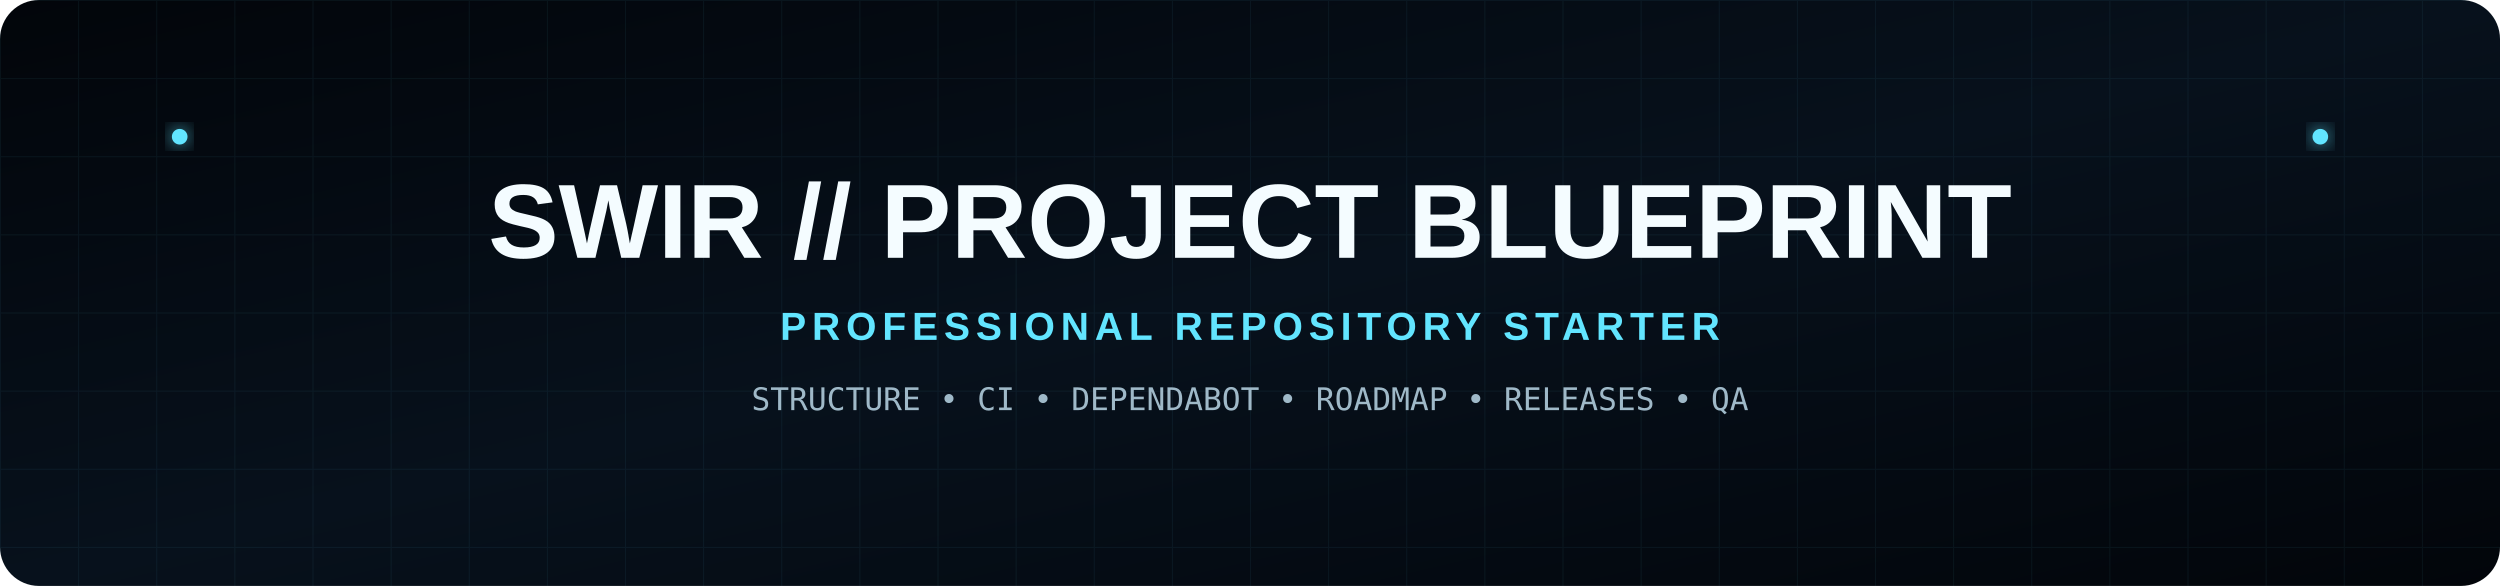
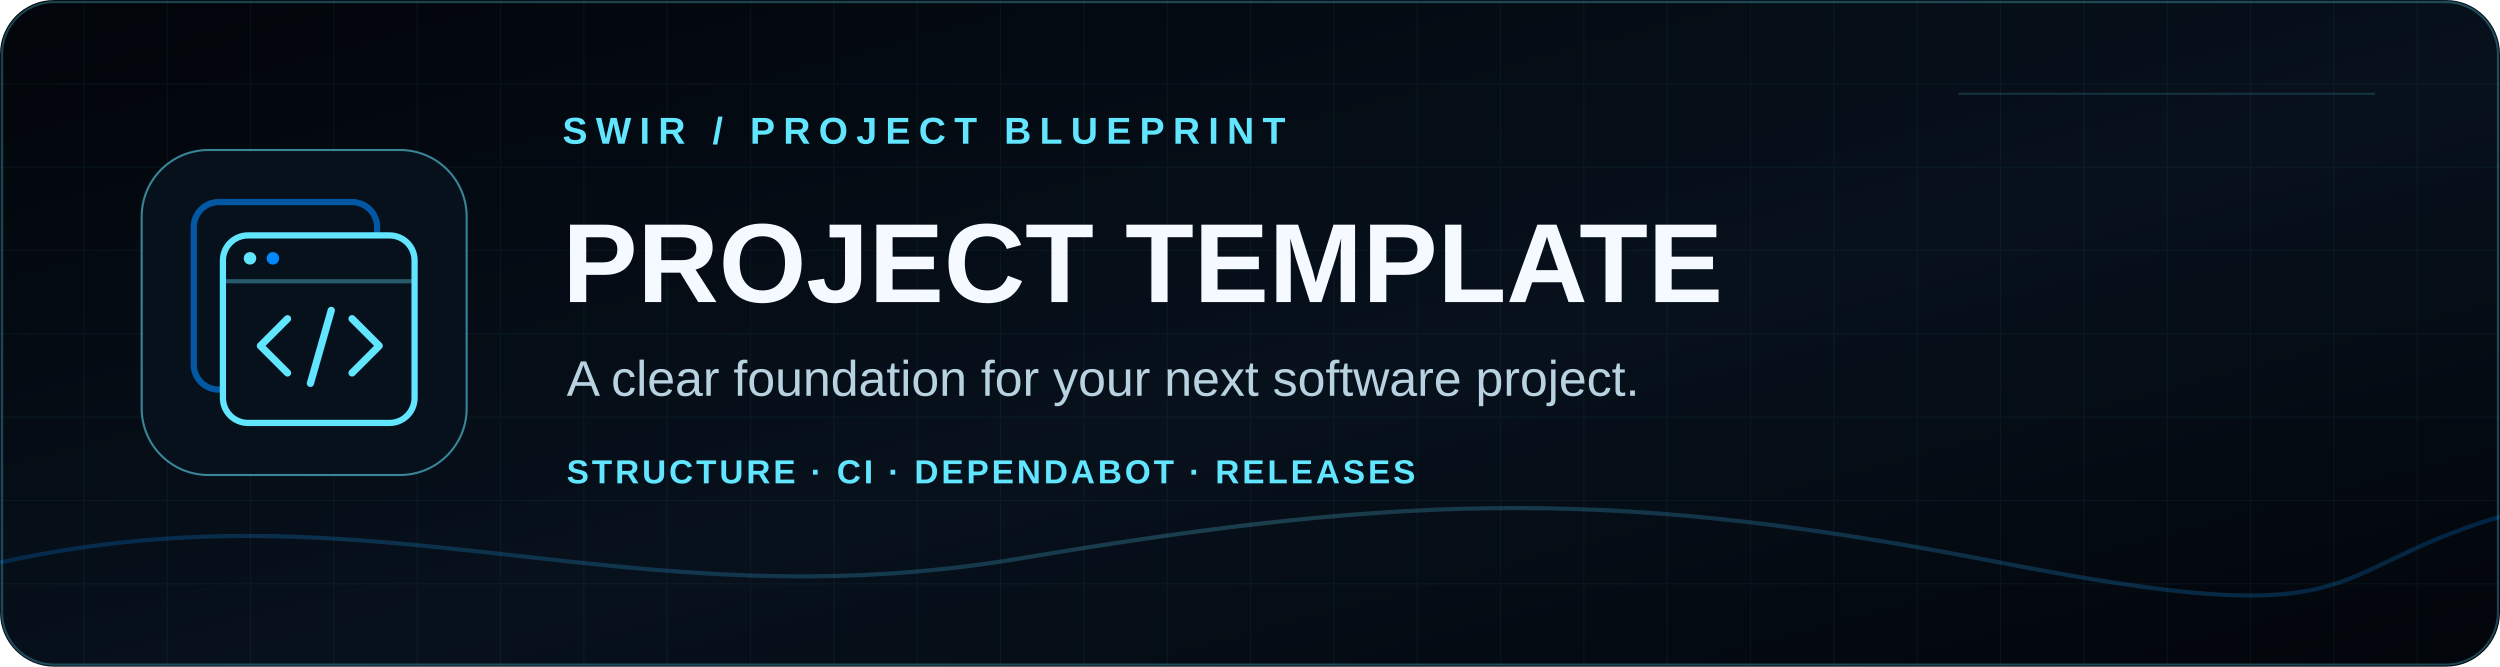
- <svg xmlns="http://www.w3.org/2000/svg" width="1280" height="300" viewBox="0 0 1280 300" role="img" aria-label="SWIR Project Blueprint">
+ <svg xmlns="http://www.w3.org/2000/svg" width="1200" height="320" viewBox="0 0 1200 320" role="img" aria-labelledby="title desc">
  <defs>
    <linearGradient id="bg" x1="0" y1="0" x2="1" y2="1">
-       <stop offset="0%" stop-color="#02050A" />
-       <stop offset="50%" stop-color="#07111C" />
-       <stop offset="100%" stop-color="#02050A" />
+       <stop offset="0" stop-color="#02050A" />
+       <stop offset="0.56" stop-color="#07111C" />
+       <stop offset="1" stop-color="#02050A" />
    </linearGradient>
-     <linearGradient id="line" x1="0" y1="0" x2="1" y2="0">
-       <stop offset="0%" stop-color="#1690FF" stop-opacity="0" />
-       <stop offset="50%" stop-color="#62E5FF" />
-       <stop offset="100%" stop-color="#1690FF" stop-opacity="0" />
+     <linearGradient id="cyan" x1="0" y1="0" x2="1" y2="0">
+       <stop offset="0" stop-color="#0088FF" />
+       <stop offset="0.5" stop-color="#62E5FF" />
+       <stop offset="1" stop-color="#0088FF" />
    </linearGradient>
-     <filter id="glow" x="-40%" y="-40%" width="180%" height="180%">
-       <feGaussianBlur stdDeviation="5" result="b" />
-       <feMerge>
-         <feMergeNode in="b" />
-         <feMergeNode in="SourceGraphic" />
-       </feMerge>
-     </filter>
    <pattern id="grid" width="40" height="40" patternUnits="userSpaceOnUse">
-       <path d="M40 0H0V40" fill="none" stroke="#62E5FF" stroke-opacity="0.055" />
+       <path d="M40 0H0V40" fill="none" stroke="#62E5FF" stroke-opacity="0.05" />
    </pattern>
  </defs>
-   <rect width="1280" height="300" rx="20" fill="url(#bg)" />
-   <rect width="1280" height="300" rx="20" fill="url(#grid)" />
-   <path d="M90 70 H1190" stroke="url(#line)" stroke-width="2" filter="url(#glow)" />
-   <path d="M90 232 H1190" stroke="url(#line)" stroke-width="1.5" opacity="0.55" />
-   <text x="640" y="132" text-anchor="middle" font-family="Segoe UI,Arial,sans-serif" font-size="54" font-weight="800" fill="#F4FCFF">SWIR // PROJECT BLUEPRINT</text>
-   <text x="640" y="174" text-anchor="middle" font-family="Segoe UI,Arial,sans-serif" font-size="20" font-weight="600" fill="#62E5FF" letter-spacing="3">PROFESSIONAL REPOSITORY STARTER</text>
-   <text x="640" y="210" text-anchor="middle" font-family="Consolas,monospace" font-size="16" fill="#9FB9C8">STRUCTURE  •  CI  •  DEPENDABOT  •  ROADMAP  •  RELEASES  •  QA</text>
-   <circle cx="92" cy="70" r="4" fill="#62E5FF" filter="url(#glow)" />
-   <circle cx="1188" cy="70" r="4" fill="#62E5FF" filter="url(#glow)" />
+   <rect width="1200" height="320" rx="26" fill="url(#bg)" />
+   <rect width="1200" height="320" rx="26" fill="url(#grid)" />
+   <rect x="1" y="1" width="1198" height="318" rx="25" fill="none" stroke="#62E5FF" stroke-opacity="0.28" />
+   <path d="M0 270C180 230 300 300 490 268S780 235 960 270S1110 275 1200 248" fill="none" stroke="url(#cyan)" stroke-opacity="0.22" stroke-width="2" />
+   <path d="M940 45H1140" stroke="#62E5FF" stroke-opacity="0.16" />
+   <g transform="translate(68 72)">
+     <rect width="156" height="156" rx="32" fill="#07111C" stroke="#62E5FF" stroke-opacity="0.55" />
+     <rect x="25" y="25" width="88" height="90" rx="12" fill="none" stroke="#0088FF" stroke-width="3" stroke-opacity="0.6" />
+     <rect x="39" y="41" width="92" height="90" rx="12" fill="#07111C" stroke="#62E5FF" stroke-width="3" />
+     <path d="M40 63H130" stroke="#62E5FF" stroke-opacity="0.35" stroke-width="2" />
+     <circle cx="52" cy="52" r="3" fill="#62E5FF" />
+     <circle cx="63" cy="52" r="3" fill="#0088FF" />
+     <path d="M70 81L57 94L70 107M101 81L114 94L101 107M91 77L81 112" fill="none" stroke="#62E5FF" stroke-width="3.5" stroke-linecap="round" stroke-linejoin="round" />
+   </g>
+   <g font-family="Segoe UI, Arial, sans-serif">
+     <text x="270" y="69" font-size="18" font-weight="700" letter-spacing="4" fill="#62E5FF">SWIR / PROJECT BLUEPRINT</text>
+     <text x="270" y="145" font-size="54" font-weight="800" fill="#F4FAFF">PROJECT TEMPLATE</text>
+     <text x="272" y="190" font-size="24" font-weight="500" fill="#B8D2E0">A clear foundation for your next software project.</text>
+     <text x="272" y="232" font-size="16" font-weight="600" letter-spacing="1.4" fill="#62E5FF">STRUCTURE  ·  CI  ·  DEPENDABOT  ·  RELEASES</text>
+   </g>
</svg>
